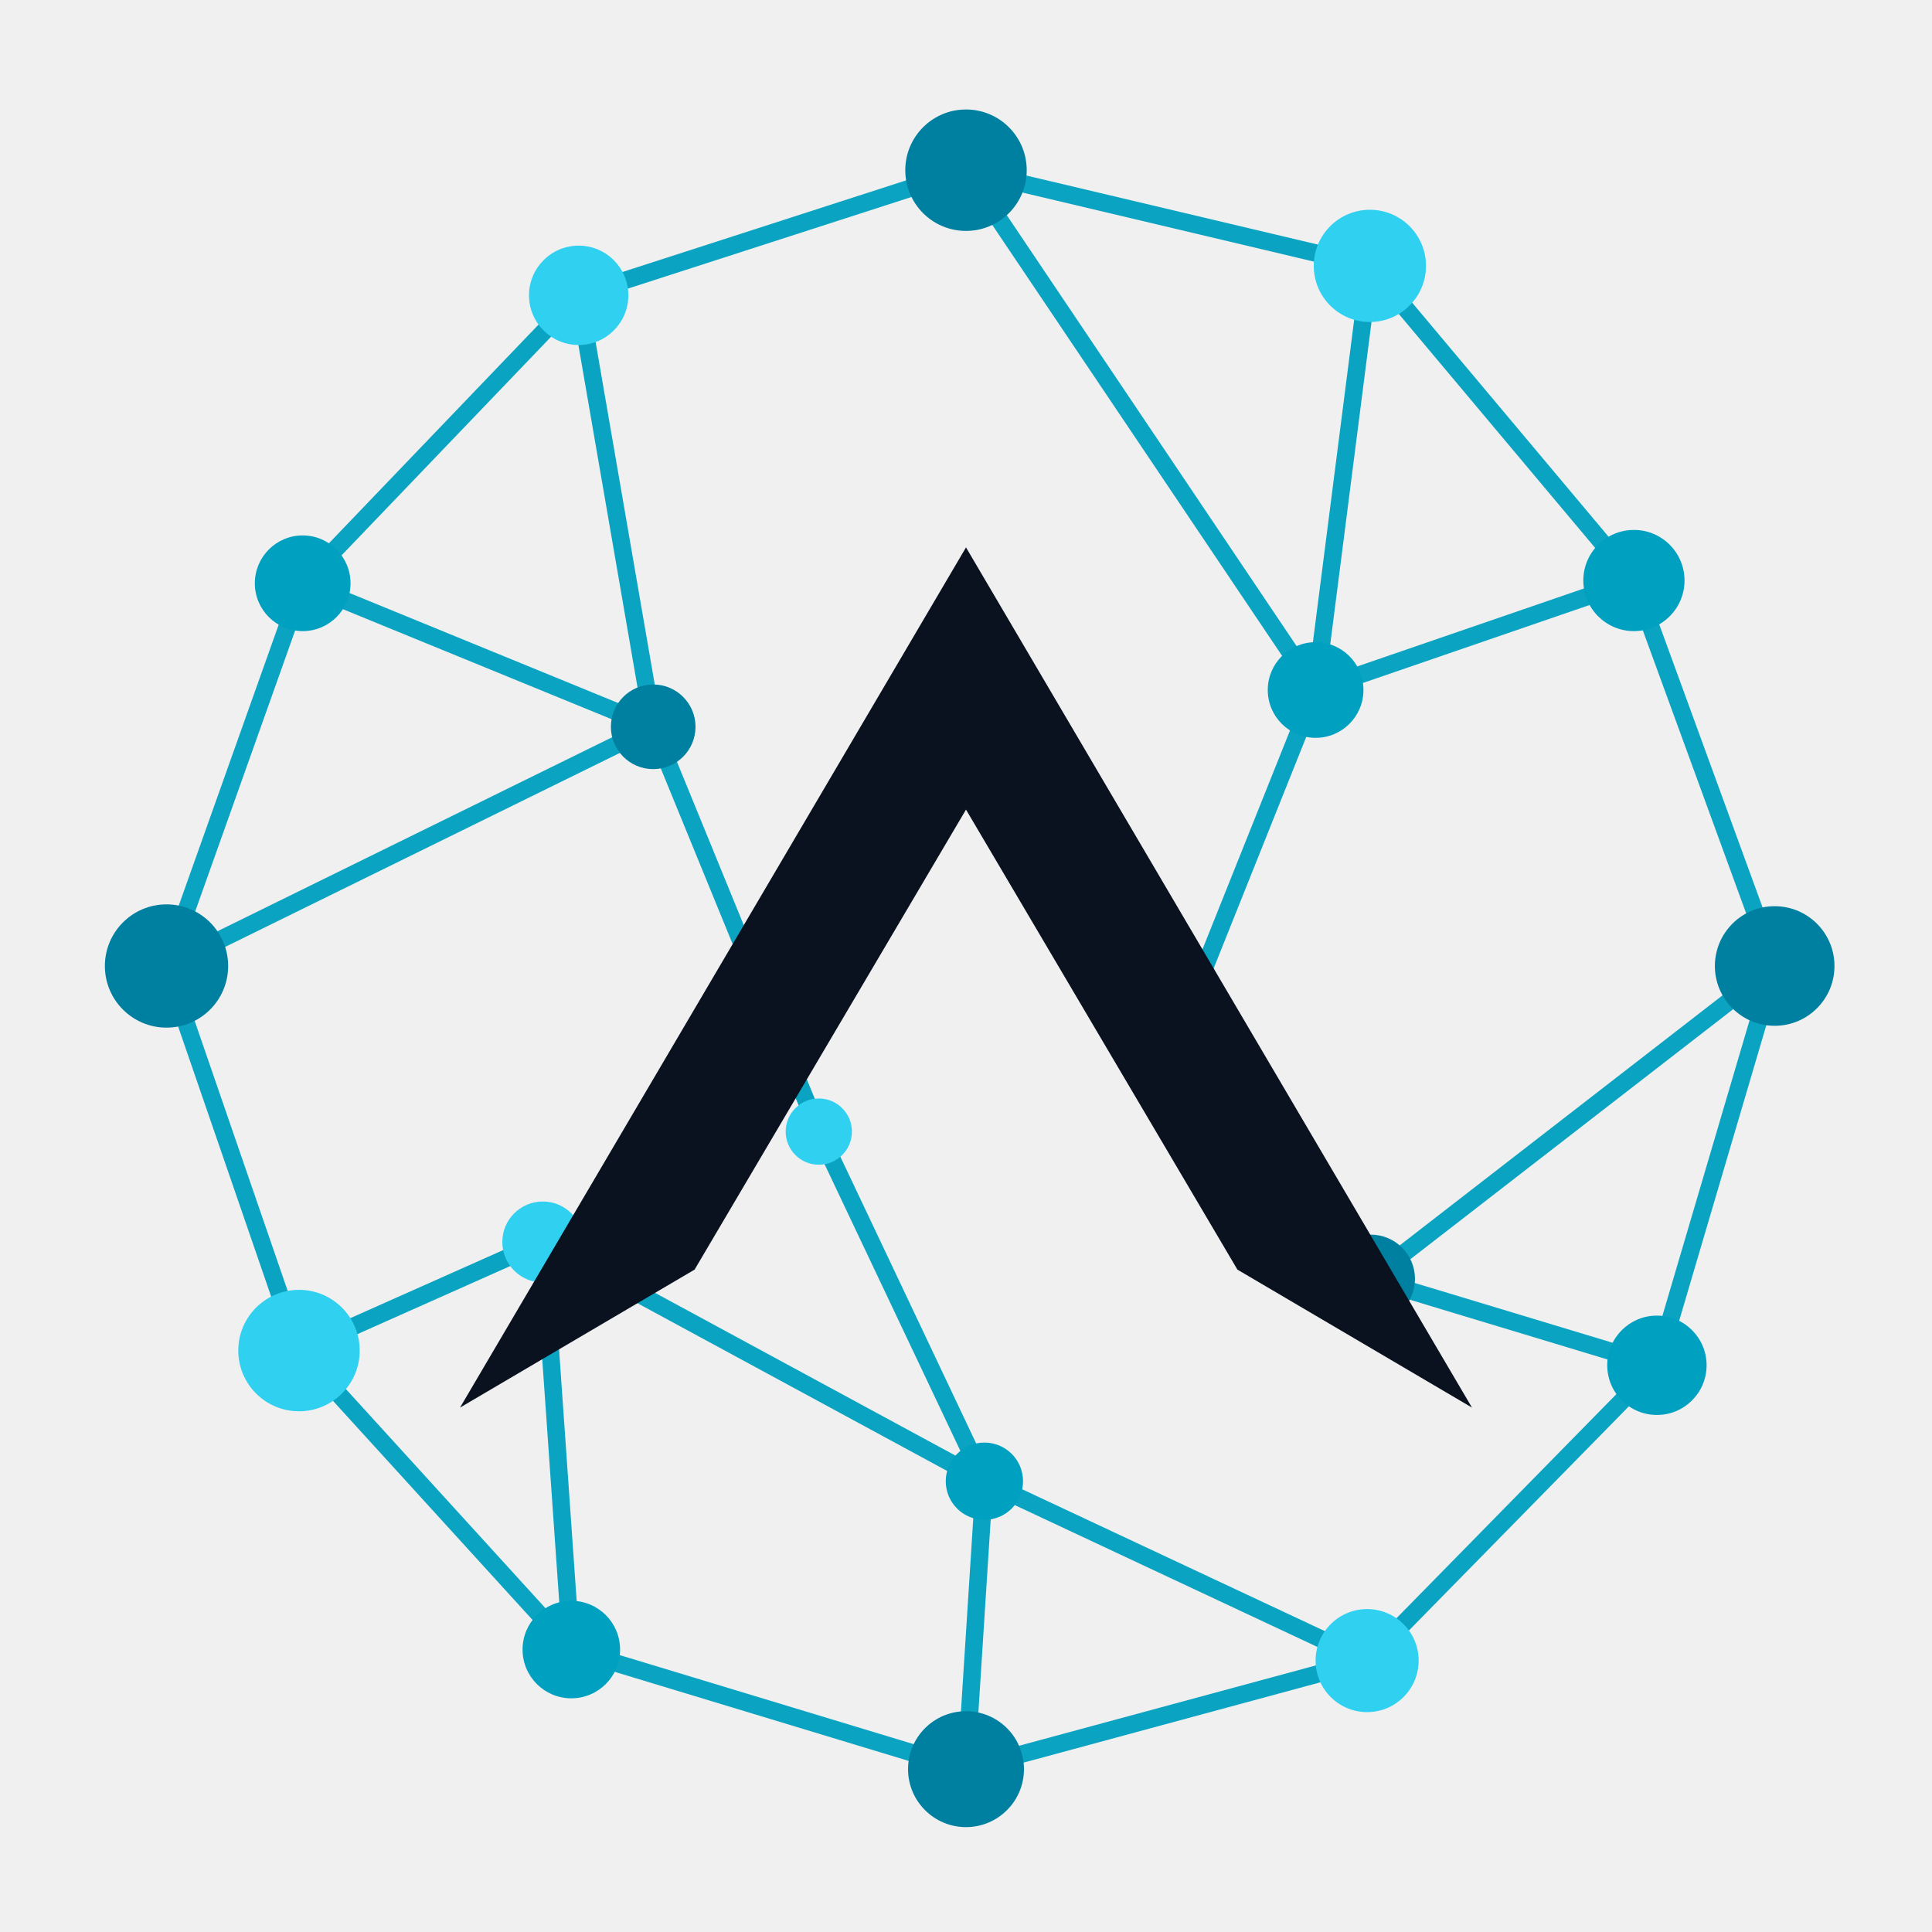
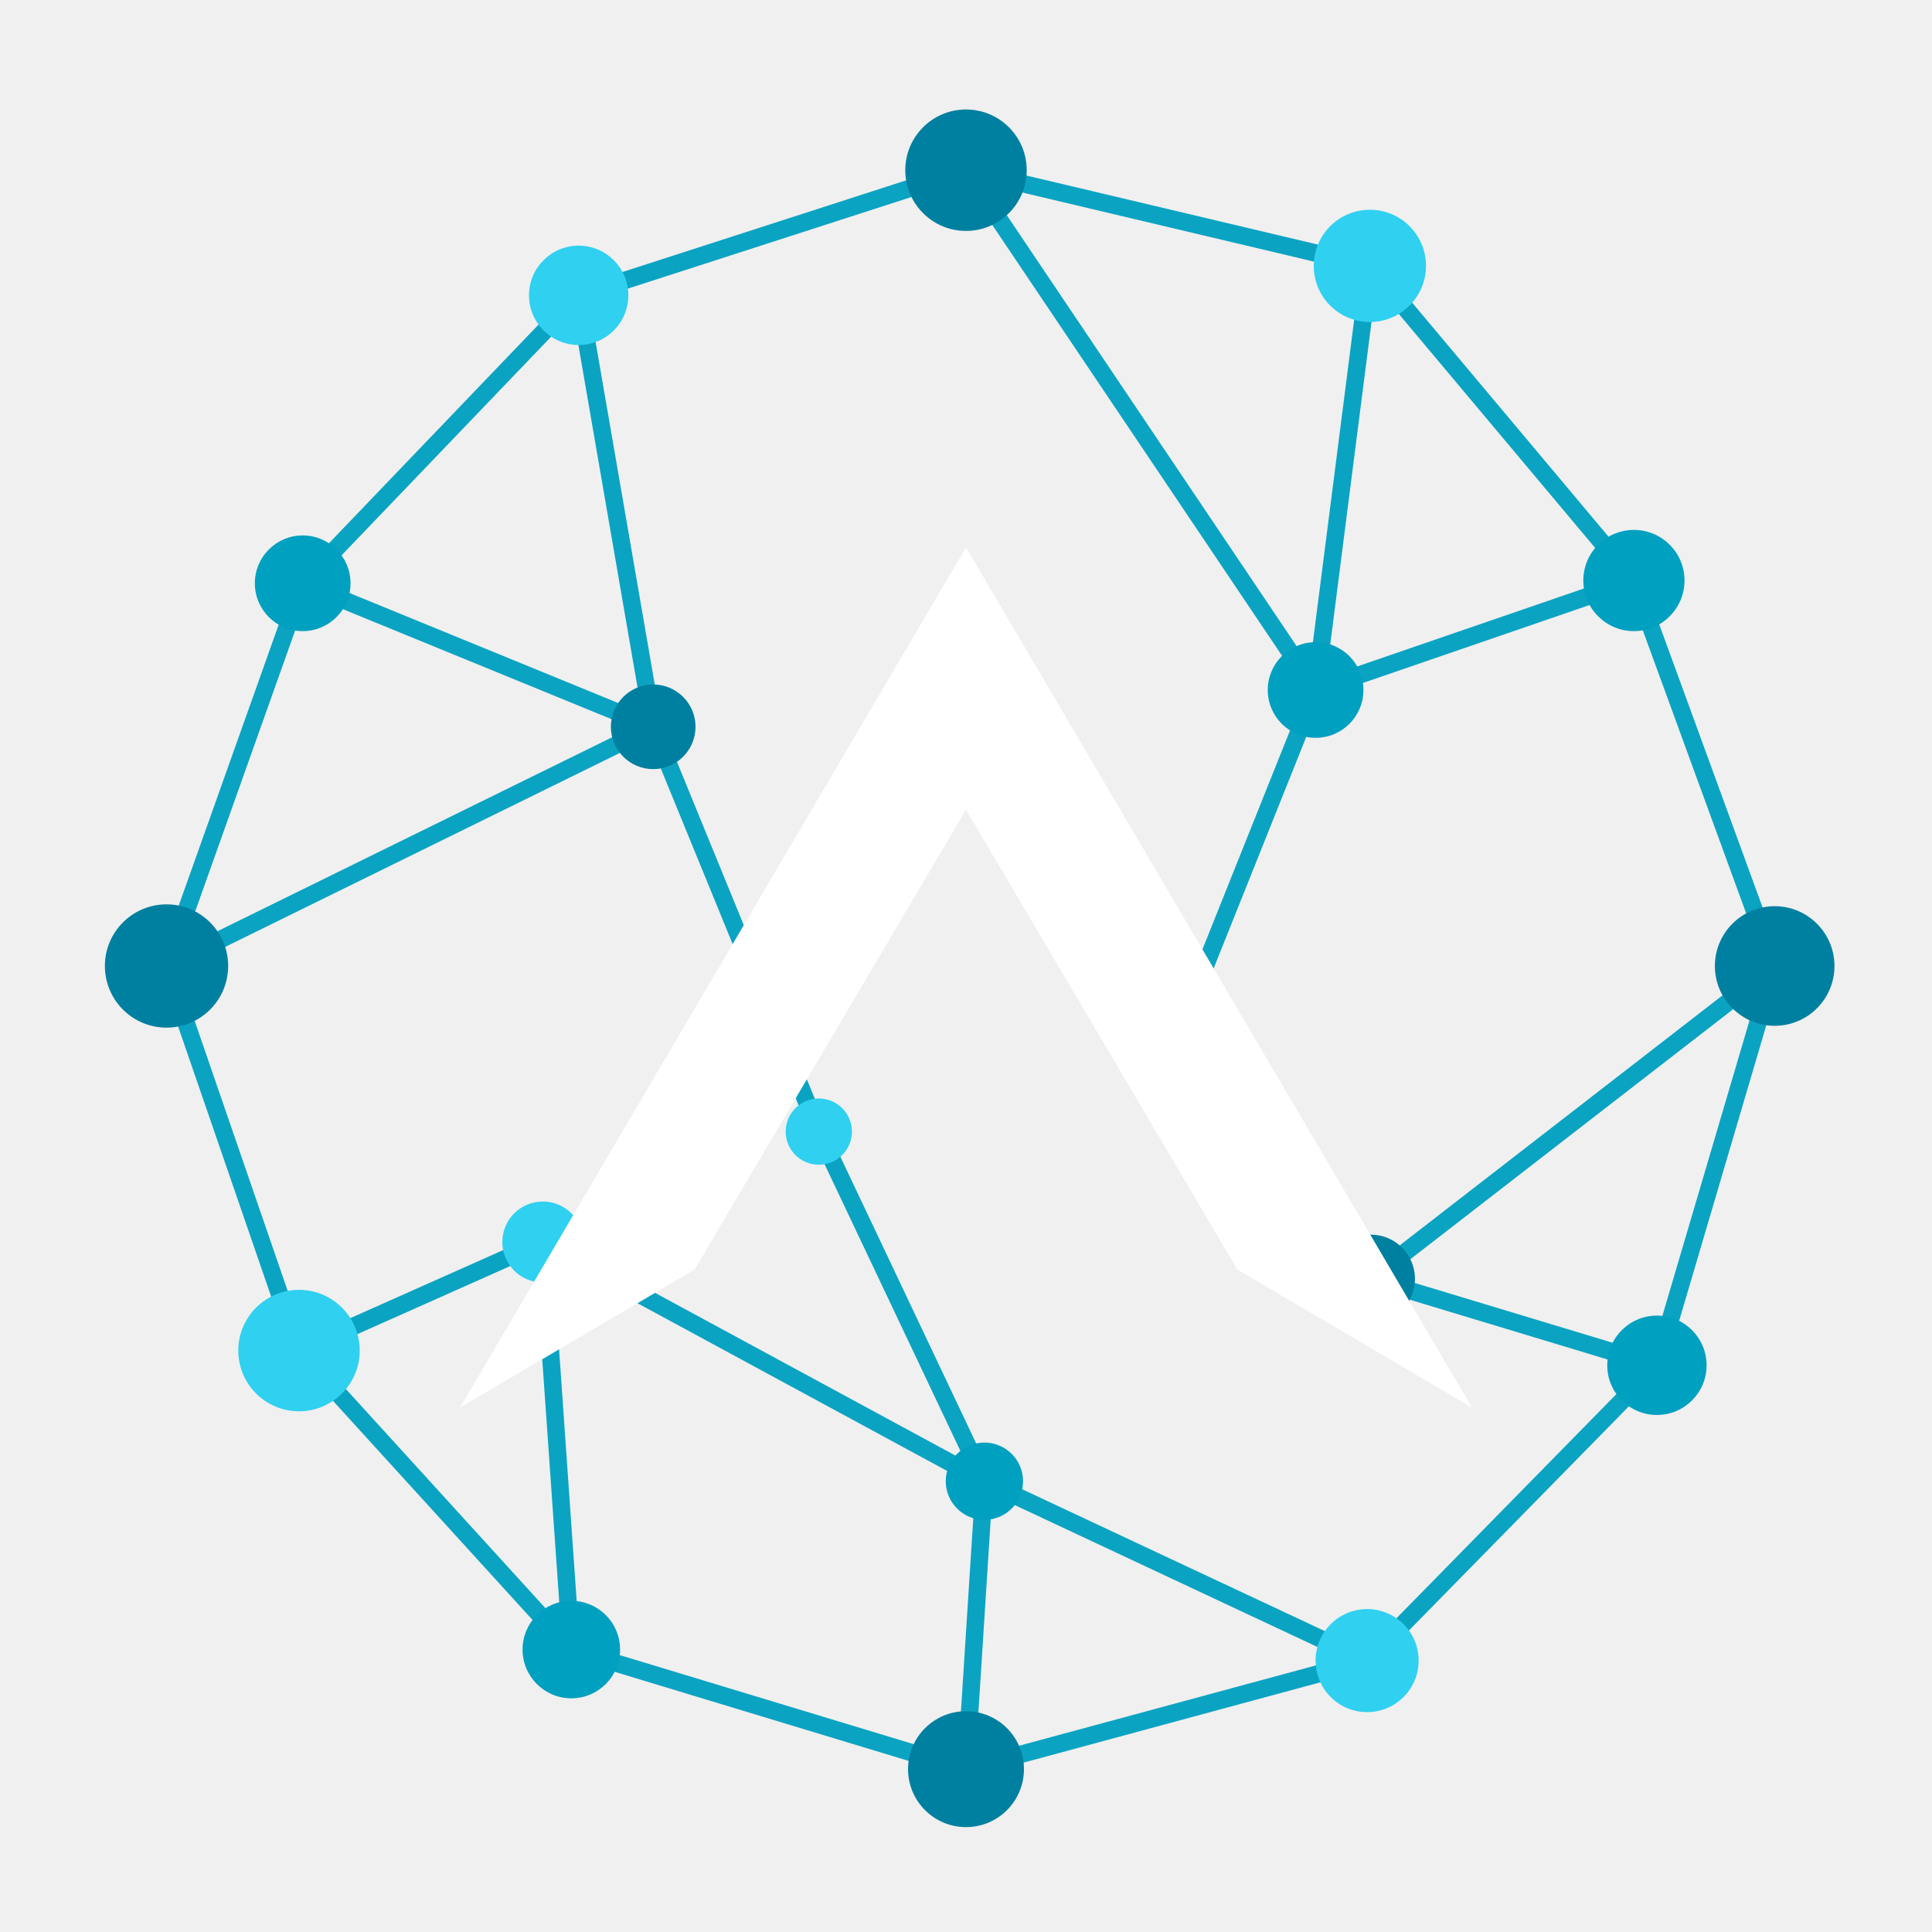
- <svg xmlns="http://www.w3.org/2000/svg" viewBox="0 0 210 210" width="210" height="210" role="img" aria-label="Adrov mark">
+ <svg xmlns="http://www.w3.org/2000/svg" viewBox="0 0 210 210" width="210" height="210" role="img" aria-label="Adam mark">
  <g stroke="#00A0C0" stroke-width="1.9" fill="none" stroke-linecap="round" opacity=".95">
    <line x1="105.0" y1="18.5" x2="148.9" y2="28.9" />
    <line x1="148.9" y1="28.9" x2="177.6" y2="63.1" />
    <line x1="177.6" y1="63.1" x2="192.9" y2="105.0" />
    <line x1="192.9" y1="105.0" x2="180.1" y2="148.4" />
    <line x1="180.1" y1="148.4" x2="148.6" y2="180.5" />
    <line x1="148.6" y1="180.5" x2="105.0" y2="192.3" />
    <line x1="105.0" y1="192.3" x2="62.1" y2="179.3" />
    <line x1="62.1" y1="179.3" x2="32.5" y2="146.8" />
    <line x1="32.5" y1="146.8" x2="18.1" y2="105.0" />
    <line x1="18.1" y1="105.0" x2="32.9" y2="63.4" />
    <line x1="32.9" y1="63.4" x2="62.9" y2="32.1" />
    <line x1="62.9" y1="32.1" x2="105.0" y2="18.5" />
    <line x1="105.0" y1="18.5" x2="143.0" y2="75.0" />
    <line x1="148.9" y1="28.9" x2="143.0" y2="75.0" />
    <line x1="177.6" y1="63.1" x2="143.0" y2="75.0" />
    <line x1="192.9" y1="105.0" x2="149.0" y2="139.0" />
    <line x1="180.1" y1="148.4" x2="149.0" y2="139.0" />
    <line x1="148.6" y1="180.5" x2="107.0" y2="161.0" />
    <line x1="105.0" y1="192.3" x2="107.0" y2="161.0" />
    <line x1="62.1" y1="179.3" x2="59.0" y2="135.0" />
    <line x1="32.5" y1="146.8" x2="59.0" y2="135.0" />
    <line x1="18.1" y1="105.0" x2="71.0" y2="79.0" />
    <line x1="32.9" y1="63.4" x2="71.0" y2="79.0" />
    <line x1="62.9" y1="32.1" x2="71.0" y2="79.0" />
    <line x1="71.0" y1="79.0" x2="89.0" y2="123.0" />
    <line x1="143.0" y1="75.0" x2="127.0" y2="115.0" />
    <line x1="59.0" y1="135.0" x2="107.0" y2="161.0" />
    <line x1="149.0" y1="139.0" x2="127.0" y2="115.0" />
    <line x1="89.0" y1="123.0" x2="107.0" y2="161.0" />
  </g>
  <g>
    <circle cx="105.0" cy="18.5" r="6.6" fill="#0080A0" />
    <circle cx="148.9" cy="28.9" r="6.1" fill="#30D0F0" />
    <circle cx="177.6" cy="63.1" r="5.5" fill="#00A0C0" />
    <circle cx="192.9" cy="105.0" r="6.5" fill="#0080A0" />
    <circle cx="180.1" cy="148.4" r="5.4" fill="#00A0C0" />
    <circle cx="148.6" cy="180.5" r="5.6" fill="#30D0F0" />
    <circle cx="105.0" cy="192.3" r="6.3" fill="#0080A0" />
    <circle cx="62.1" cy="179.3" r="5.3" fill="#00A0C0" />
    <circle cx="32.5" cy="146.8" r="6.6" fill="#30D0F0" />
    <circle cx="18.1" cy="105.0" r="6.7" fill="#0080A0" />
    <circle cx="32.9" cy="63.4" r="5.2" fill="#00A0C0" />
    <circle cx="62.9" cy="32.1" r="5.4" fill="#30D0F0" />
    <circle cx="71.0" cy="79.0" r="4.6" fill="#0080A0" />
    <circle cx="143.0" cy="75.0" r="5.2" fill="#00A0C0" />
    <circle cx="59.0" cy="135.0" r="4.4" fill="#30D0F0" />
    <circle cx="149.0" cy="139.0" r="4.8" fill="#0080A0" />
    <circle cx="107.0" cy="161.0" r="4.2" fill="#00A0C0" />
    <circle cx="89.0" cy="123.0" r="3.6" fill="#30D0F0" />
    <circle cx="127.0" cy="115.0" r="3.4" fill="#00A0C0" />
  </g>
-   <path d="M105,59.5 L160,153 L134.5,138 L105,88 L75.5,138 L50,153 Z" fill="#0A1220" />
+   <path d="M105,59.5 L160,153 L134.5,138 L105,88 L75.5,138 L50,153 Z" fill="#FFFFFF" />
</svg>
